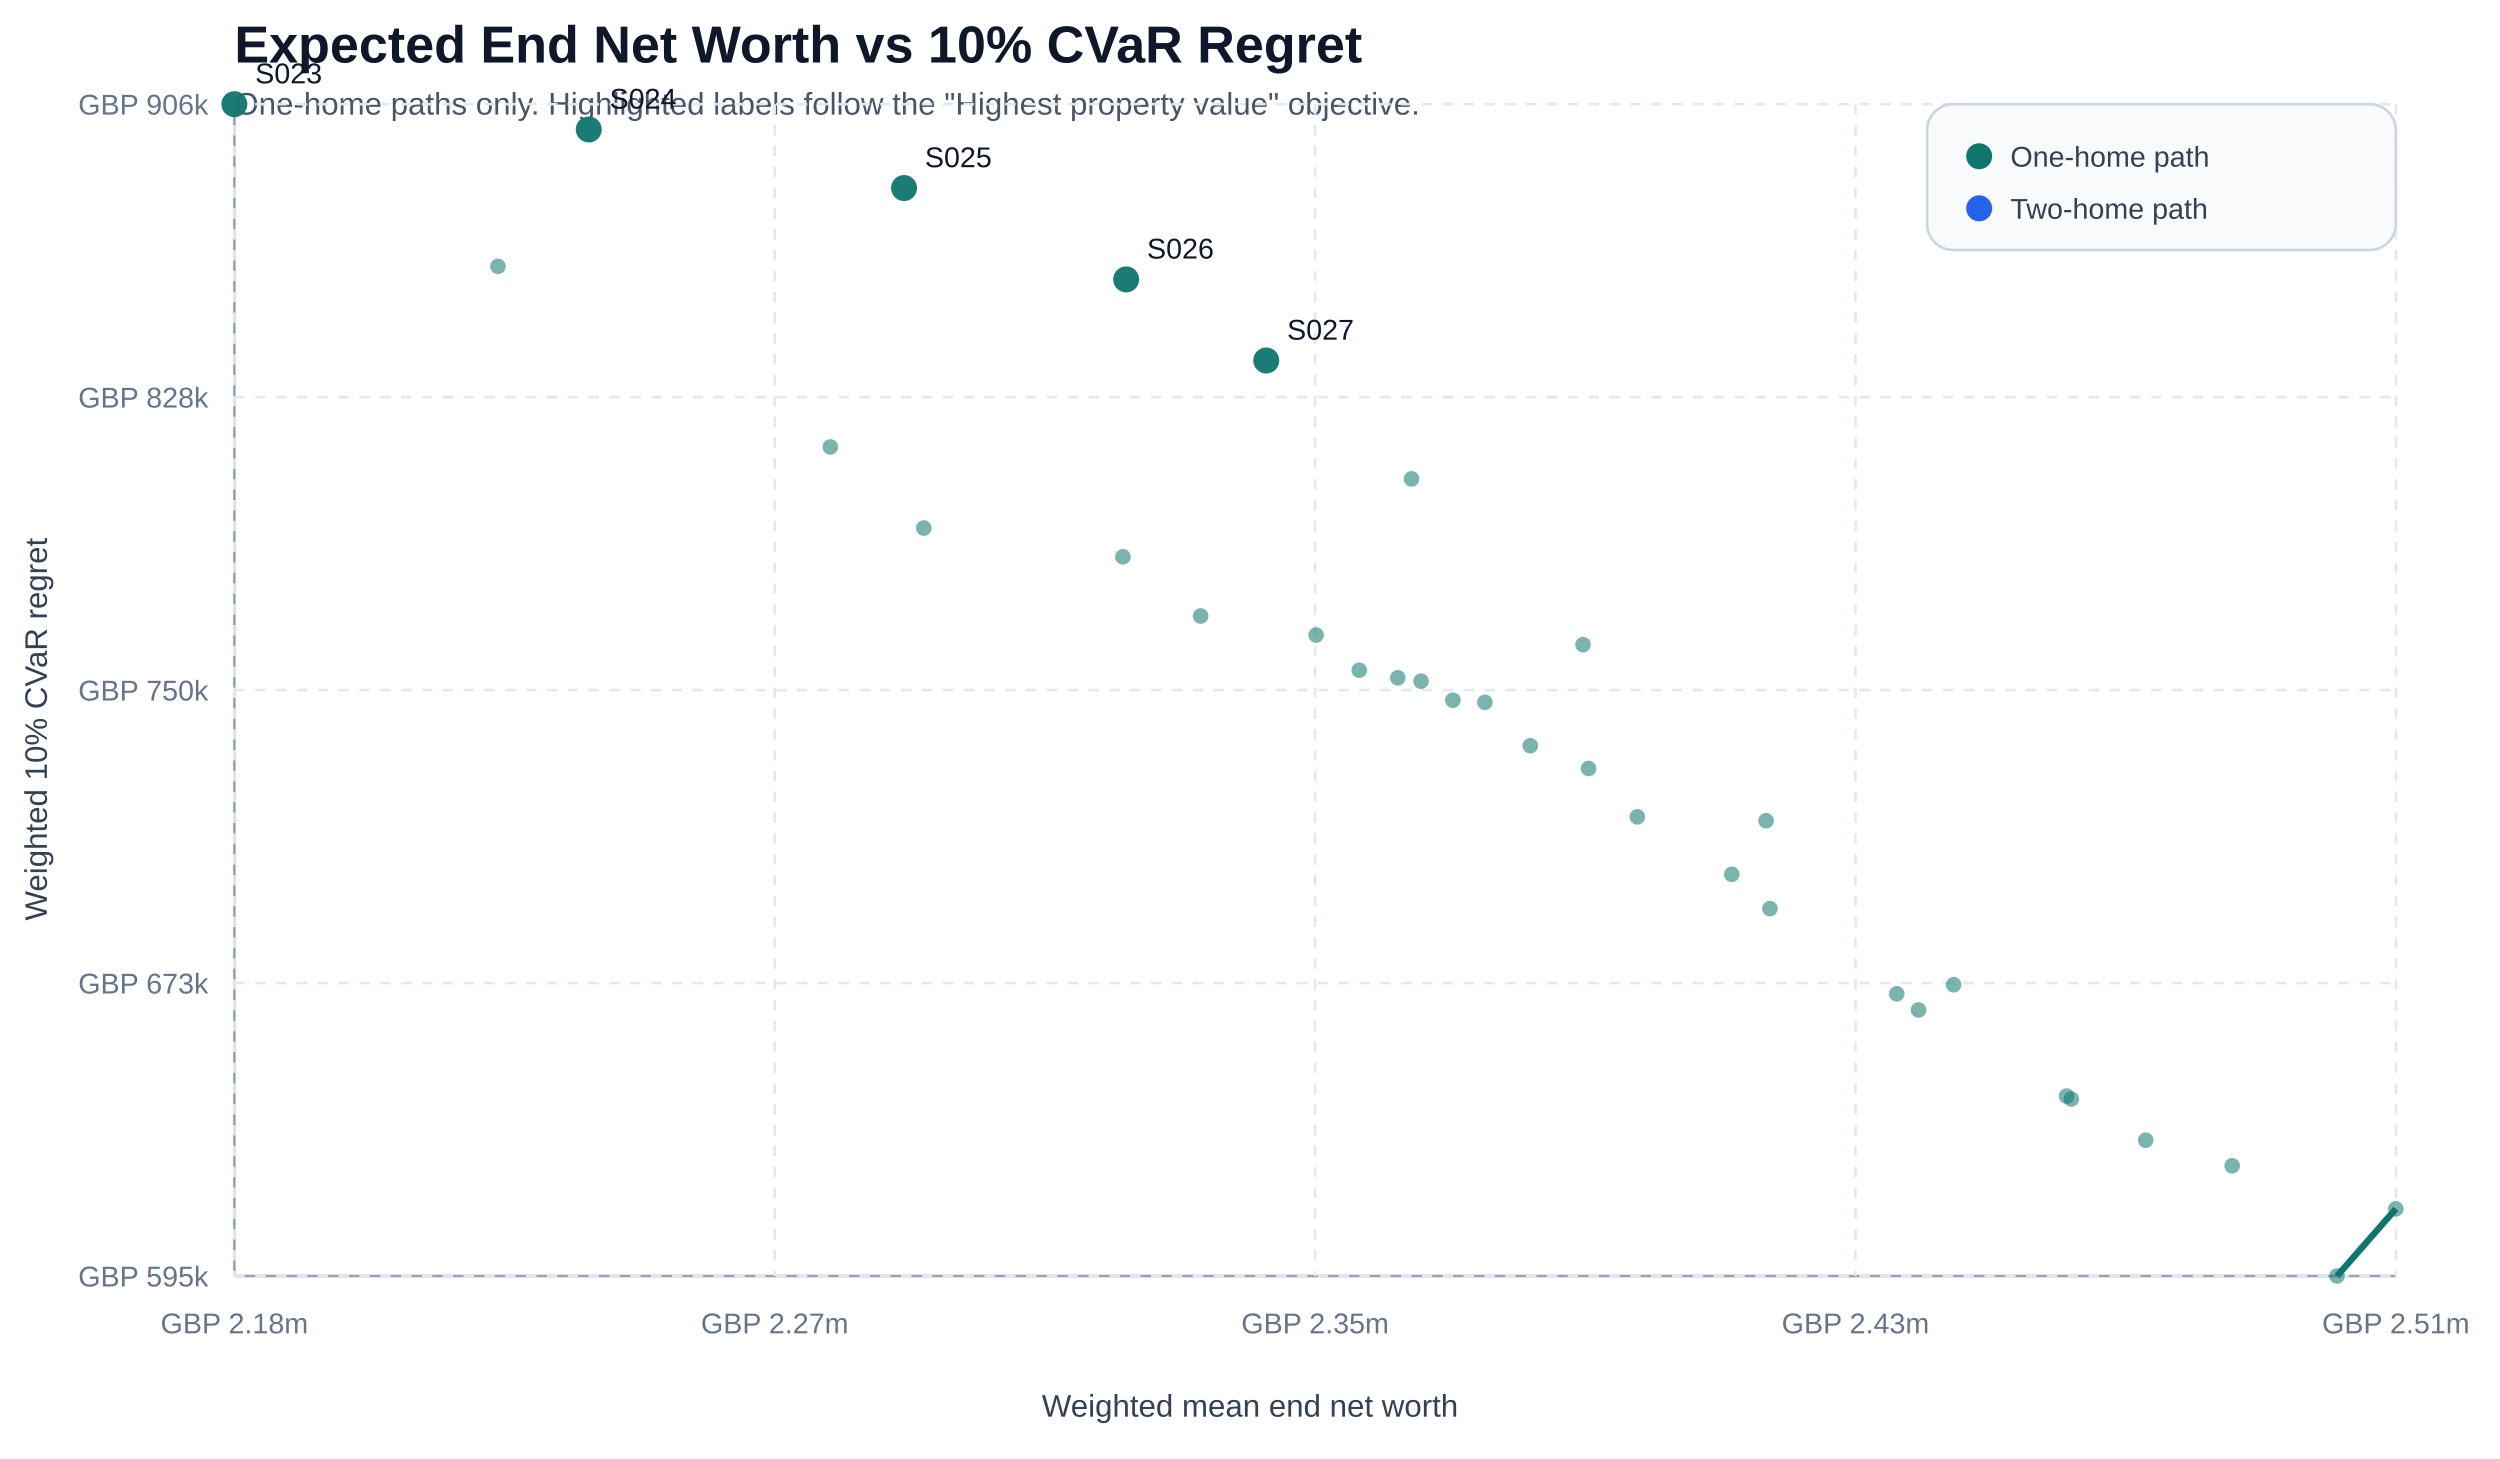
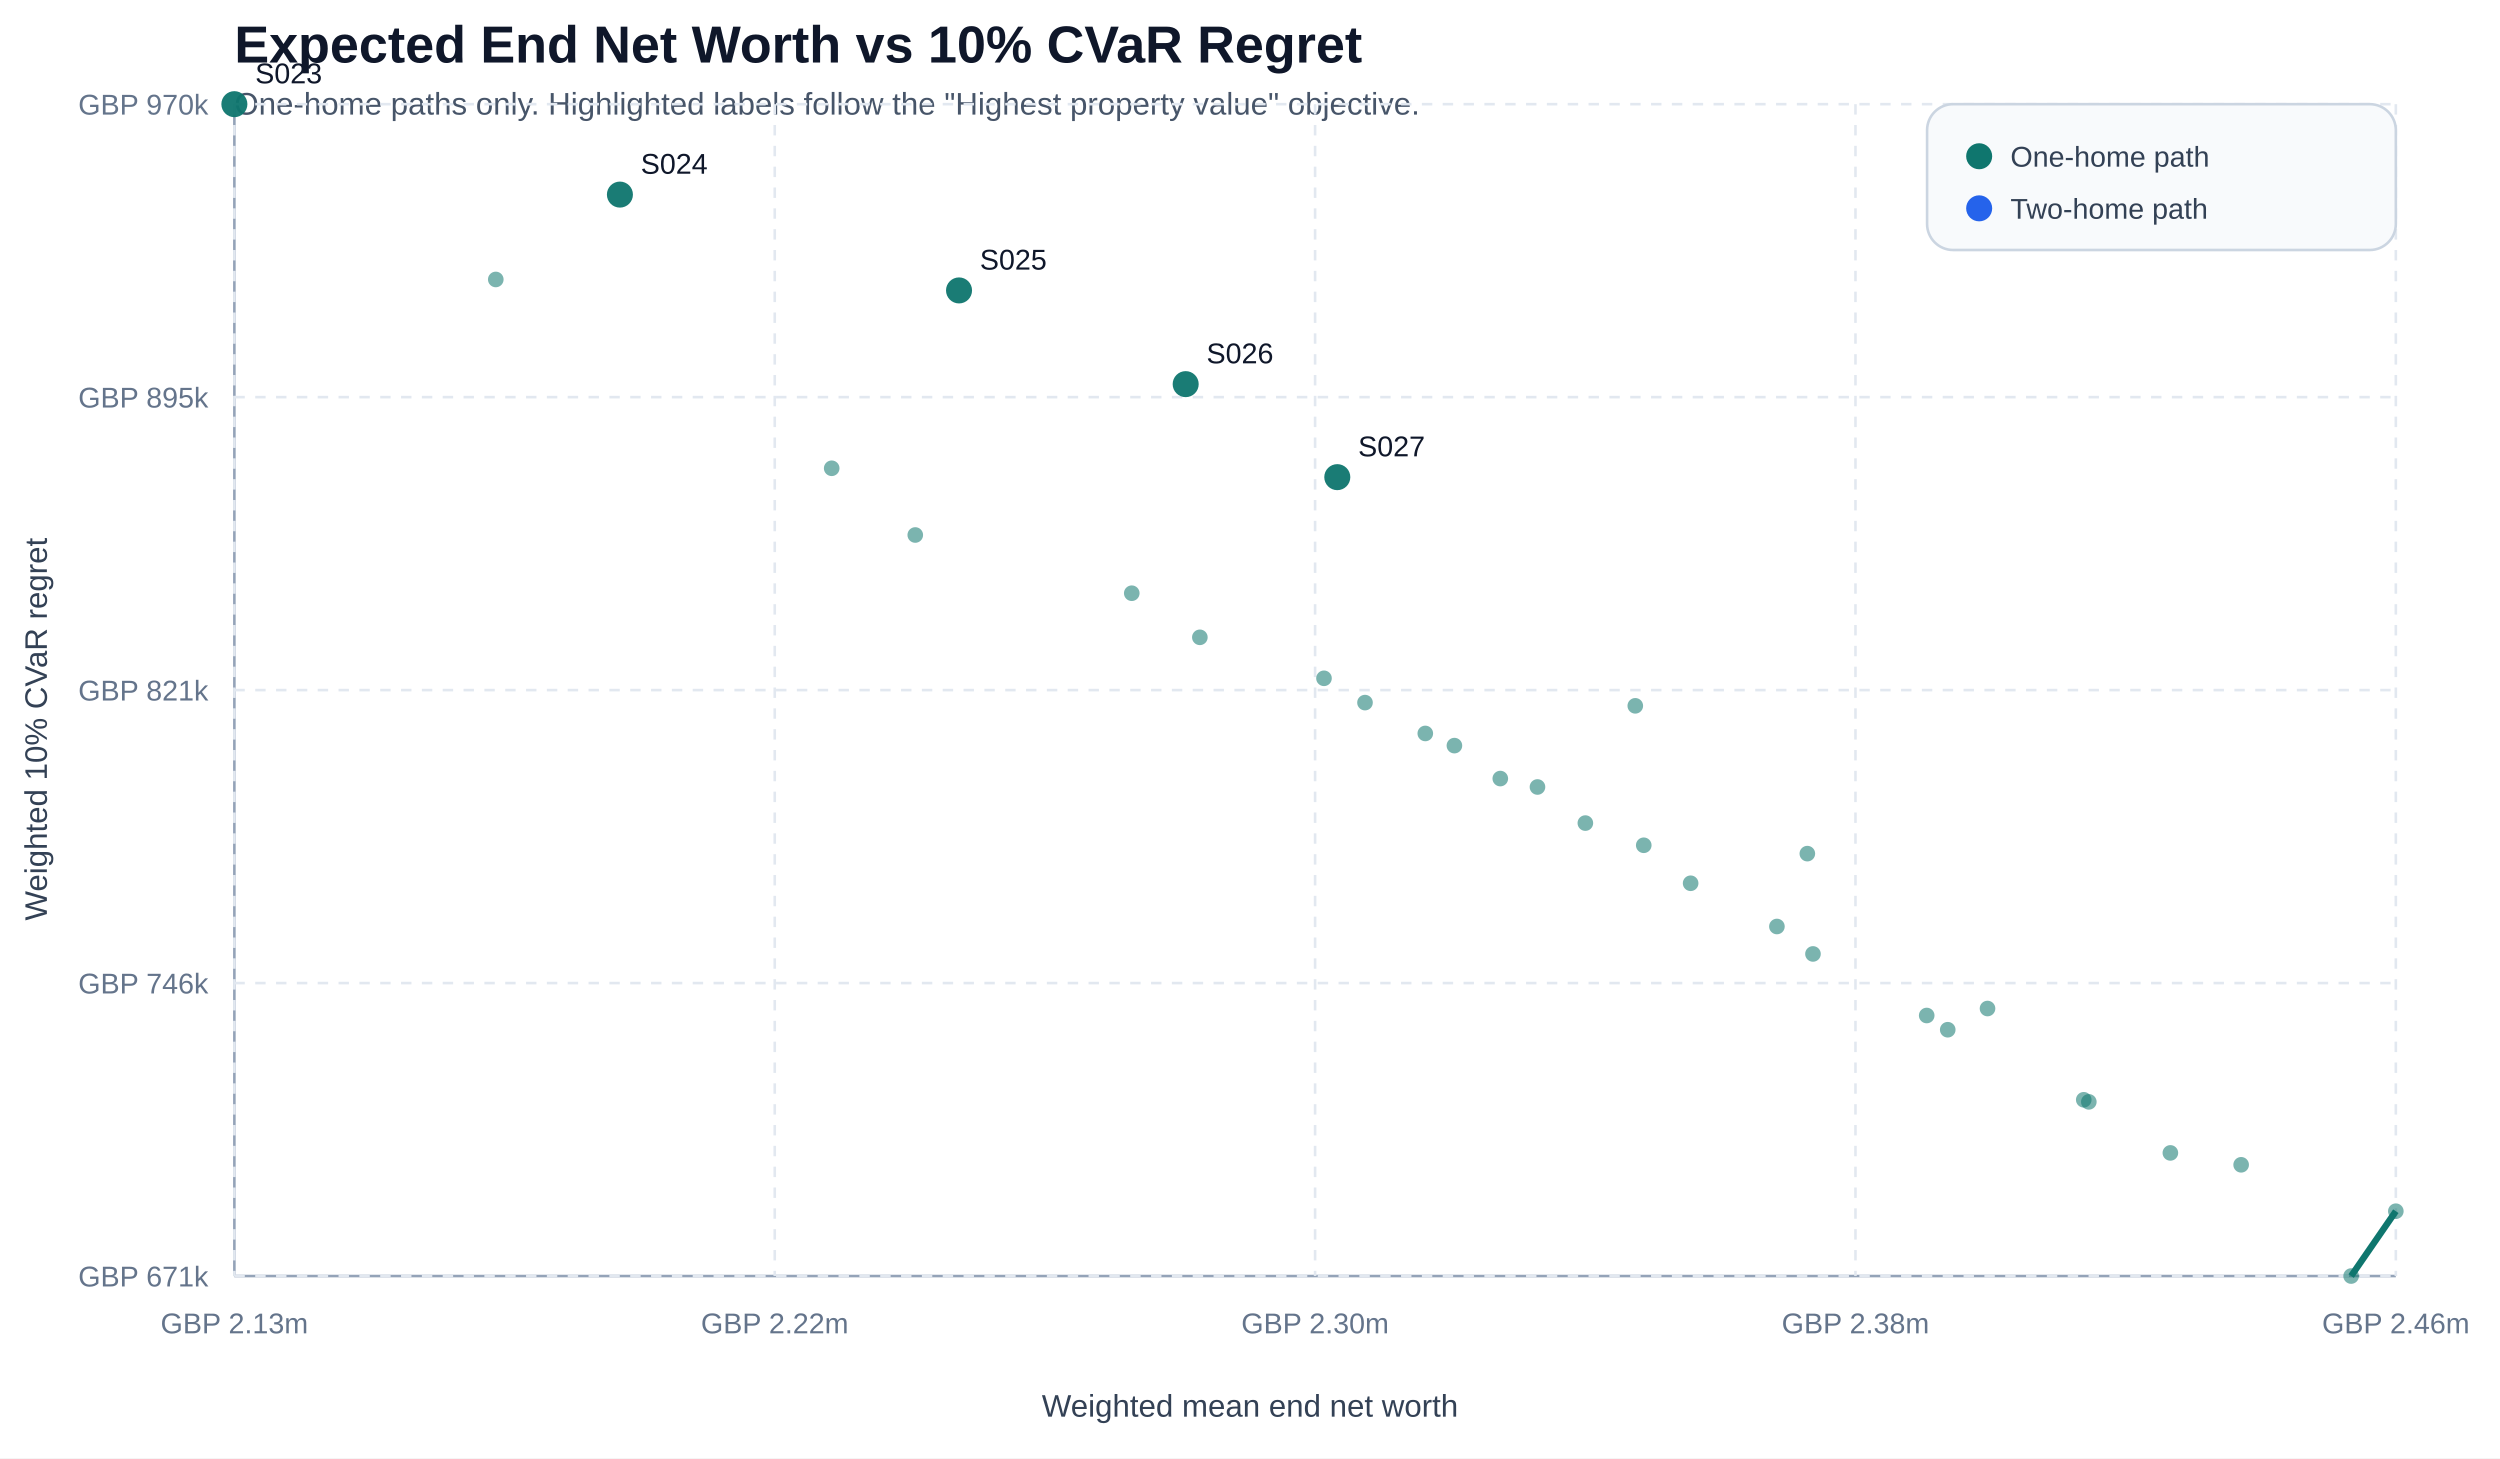
<svg xmlns="http://www.w3.org/2000/svg" width="960" height="560" viewBox="0 0 960 560">
  <rect width="960" height="560" fill="#ffffff" />
  <text x="90" y="24" font-size="20" font-family="Arial, sans-serif" font-weight="700" fill="#0f172a">Expected End Net Worth vs 10% CVaR Regret</text>
  <text x="90" y="44" font-size="12" font-family="Arial, sans-serif" fill="#475569">One-home paths only. Highlighted labels follow the "Highest property value" objective.</text>
  <line x1="90" y1="490" x2="920" y2="490" stroke="#94a3b8" />
  <line x1="90" y1="40" x2="90" y2="490" stroke="#94a3b8" />
  <line x1="90" y1="40" x2="90" y2="490" stroke="#e2e8f0" stroke-dasharray="4 4" />
  <line x1="90" y1="490" x2="920" y2="490" stroke="#e2e8f0" stroke-dasharray="4 4" />
-   <text x="90" y="512" text-anchor="middle" font-size="11" font-family="Arial, sans-serif" fill="#64748b">GBP 2.18m</text>
-   <text x="80" y="494" text-anchor="end" font-size="11" font-family="Arial, sans-serif" fill="#64748b">GBP 595k</text>
+   <text x="90" y="512" text-anchor="middle" font-size="11" font-family="Arial, sans-serif" fill="#64748b">GBP 2.13m</text>
+   <text x="80" y="494" text-anchor="end" font-size="11" font-family="Arial, sans-serif" fill="#64748b">GBP 671k</text>
  <line x1="297.5" y1="40" x2="297.5" y2="490" stroke="#e2e8f0" stroke-dasharray="4 4" />
  <line x1="90" y1="377.5" x2="920" y2="377.5" stroke="#e2e8f0" stroke-dasharray="4 4" />
-   <text x="297.5" y="512" text-anchor="middle" font-size="11" font-family="Arial, sans-serif" fill="#64748b">GBP 2.27m</text>
-   <text x="80" y="381.5" text-anchor="end" font-size="11" font-family="Arial, sans-serif" fill="#64748b">GBP 673k</text>
+   <text x="297.5" y="512" text-anchor="middle" font-size="11" font-family="Arial, sans-serif" fill="#64748b">GBP 2.22m</text>
+   <text x="80" y="381.5" text-anchor="end" font-size="11" font-family="Arial, sans-serif" fill="#64748b">GBP 746k</text>
  <line x1="505" y1="40" x2="505" y2="490" stroke="#e2e8f0" stroke-dasharray="4 4" />
  <line x1="90" y1="265" x2="920" y2="265" stroke="#e2e8f0" stroke-dasharray="4 4" />
-   <text x="505" y="512" text-anchor="middle" font-size="11" font-family="Arial, sans-serif" fill="#64748b">GBP 2.35m</text>
-   <text x="80" y="269" text-anchor="end" font-size="11" font-family="Arial, sans-serif" fill="#64748b">GBP 750k</text>
+   <text x="505" y="512" text-anchor="middle" font-size="11" font-family="Arial, sans-serif" fill="#64748b">GBP 2.30m</text>
+   <text x="80" y="269" text-anchor="end" font-size="11" font-family="Arial, sans-serif" fill="#64748b">GBP 821k</text>
  <line x1="712.5" y1="40" x2="712.5" y2="490" stroke="#e2e8f0" stroke-dasharray="4 4" />
  <line x1="90" y1="152.5" x2="920" y2="152.5" stroke="#e2e8f0" stroke-dasharray="4 4" />
-   <text x="712.5" y="512" text-anchor="middle" font-size="11" font-family="Arial, sans-serif" fill="#64748b">GBP 2.43m</text>
-   <text x="80" y="156.5" text-anchor="end" font-size="11" font-family="Arial, sans-serif" fill="#64748b">GBP 828k</text>
+   <text x="712.5" y="512" text-anchor="middle" font-size="11" font-family="Arial, sans-serif" fill="#64748b">GBP 2.38m</text>
+   <text x="80" y="156.5" text-anchor="end" font-size="11" font-family="Arial, sans-serif" fill="#64748b">GBP 895k</text>
  <line x1="920" y1="40" x2="920" y2="490" stroke="#e2e8f0" stroke-dasharray="4 4" />
  <line x1="90" y1="40" x2="920" y2="40" stroke="#e2e8f0" stroke-dasharray="4 4" />
-   <text x="920" y="512" text-anchor="middle" font-size="11" font-family="Arial, sans-serif" fill="#64748b">GBP 2.51m</text>
-   <text x="80" y="44" text-anchor="end" font-size="11" font-family="Arial, sans-serif" fill="#64748b">GBP 906k</text>
-   <polyline points="897.398,490 920,464.192" fill="none" stroke="#0f766e" stroke-width="2.5" />
-   <circle cx="354.735" cy="202.777" r="3" fill="#0f766e" opacity="0.55" />
-   <circle cx="318.837" cy="171.632" r="3" fill="#0f766e" opacity="0.55" />
-   <circle cx="461.046" cy="236.537" r="3" fill="#0f766e" opacity="0.55" />
-   <circle cx="431.203" cy="213.826" r="3" fill="#0f766e" opacity="0.55" />
-   <circle cx="191.216" cy="102.271" r="3" fill="#0f766e" opacity="0.55" />
+   <text x="920" y="512" text-anchor="middle" font-size="11" font-family="Arial, sans-serif" fill="#64748b">GBP 2.46m</text>
+   <text x="80" y="44" text-anchor="end" font-size="11" font-family="Arial, sans-serif" fill="#64748b">GBP 970k</text>
+   <polyline points="902.833,490 920,465.105" fill="none" stroke="#0f766e" stroke-width="2.5" />
+   <circle cx="190.38" cy="107.314" r="3" fill="#0f766e" opacity="0.55" />
+   <circle cx="351.463" cy="205.438" r="3" fill="#0f766e" opacity="0.55" />
+   <circle cx="319.371" cy="179.817" r="3" fill="#0f766e" opacity="0.55" />
+   <circle cx="460.744" cy="244.73" r="3" fill="#0f766e" opacity="0.55" />
+   <circle cx="434.596" cy="227.799" r="3" fill="#0f766e" opacity="0.55" />
+   <circle cx="508.41" cy="260.469" r="3" fill="#0f766e" opacity="0.55" />
+   <circle cx="524.16" cy="269.801" r="3" fill="#0f766e" opacity="0.55" />
  <circle cx="90" cy="40" r="5" fill="#0f766e" opacity="0.95" />
  <text x="98" y="32" font-size="11" font-family="Arial, sans-serif" fill="#0f172a">S023</text>
-   <circle cx="505.393" cy="243.858" r="3" fill="#0f766e" opacity="0.55" />
-   <circle cx="521.947" cy="257.37" r="3" fill="#0f766e" opacity="0.55" />
-   <circle cx="226.077" cy="49.722" r="5" fill="#0f766e" opacity="0.95" />
-   <text x="234.077" y="41.722" font-size="11" font-family="Arial, sans-serif" fill="#0f172a">S024</text>
-   <circle cx="536.765" cy="260.286" r="3" fill="#0f766e" opacity="0.55" />
-   <circle cx="545.676" cy="261.57" r="3" fill="#0f766e" opacity="0.55" />
-   <circle cx="347.158" cy="72.206" r="5" fill="#0f766e" opacity="0.95" />
-   <text x="355.158" y="64.206" font-size="11" font-family="Arial, sans-serif" fill="#0f172a">S025</text>
-   <circle cx="557.899" cy="268.882" r="3" fill="#0f766e" opacity="0.55" />
-   <circle cx="570.211" cy="269.681" r="3" fill="#0f766e" opacity="0.55" />
-   <circle cx="587.623" cy="286.355" r="3" fill="#0f766e" opacity="0.55" />
-   <circle cx="432.45" cy="107.291" r="5" fill="#0f766e" opacity="0.95" />
-   <text x="440.45" y="99.291" font-size="11" font-family="Arial, sans-serif" fill="#0f172a">S026</text>
-   <circle cx="628.739" cy="313.669" r="3" fill="#0f766e" opacity="0.55" />
-   <circle cx="679.649" cy="348.91" r="3" fill="#0f766e" opacity="0.55" />
-   <circle cx="610.019" cy="295.104" r="3" fill="#0f766e" opacity="0.55" />
-   <circle cx="736.725" cy="387.827" r="3" fill="#0f766e" opacity="0.55" />
-   <circle cx="795.383" cy="422.015" r="3" fill="#0f766e" opacity="0.55" />
-   <circle cx="486.241" cy="138.431" r="5" fill="#0f766e" opacity="0.95" />
-   <text x="494.241" y="130.431" font-size="11" font-family="Arial, sans-serif" fill="#0f172a">S027</text>
-   <circle cx="897.398" cy="490" r="3" fill="#0f766e" opacity="0.55" />
-   <circle cx="920" cy="464.192" r="3" fill="#0f766e" opacity="0.55" />
-   <circle cx="857.159" cy="447.657" r="3" fill="#0f766e" opacity="0.55" />
-   <circle cx="823.949" cy="437.835" r="3" fill="#0f766e" opacity="0.55" />
-   <circle cx="664.995" cy="335.749" r="3" fill="#0f766e" opacity="0.55" />
-   <circle cx="793.548" cy="420.9" r="3" fill="#0f766e" opacity="0.55" />
-   <circle cx="728.352" cy="381.642" r="3" fill="#0f766e" opacity="0.55" />
-   <circle cx="750.188" cy="378.142" r="3" fill="#0f766e" opacity="0.55" />
-   <circle cx="678.18" cy="315.166" r="3" fill="#0f766e" opacity="0.55" />
-   <circle cx="607.879" cy="247.567" r="3" fill="#0f766e" opacity="0.55" />
-   <circle cx="542.016" cy="183.884" r="3" fill="#0f766e" opacity="0.55" />
+   <circle cx="547.313" cy="281.644" r="3" fill="#0f766e" opacity="0.55" />
+   <circle cx="238.048" cy="74.726" r="5" fill="#0f766e" opacity="0.95" />
+   <text x="246.048" y="66.726" font-size="11" font-family="Arial, sans-serif" fill="#0f172a">S024</text>
+   <circle cx="558.493" cy="286.317" r="3" fill="#0f766e" opacity="0.55" />
+   <circle cx="576.114" cy="298.969" r="3" fill="#0f766e" opacity="0.55" />
+   <circle cx="368.267" cy="111.524" r="5" fill="#0f766e" opacity="0.95" />
+   <text x="376.267" y="103.524" font-size="11" font-family="Arial, sans-serif" fill="#0f172a">S025</text>
+   <circle cx="590.391" cy="302.203" r="3" fill="#0f766e" opacity="0.55" />
+   <circle cx="608.777" cy="316.063" r="3" fill="#0f766e" opacity="0.55" />
+   <circle cx="455.301" cy="147.511" r="5" fill="#0f766e" opacity="0.95" />
+   <text x="463.301" y="139.511" font-size="11" font-family="Arial, sans-serif" fill="#0f172a">S026</text>
+   <circle cx="649.2" cy="339.174" r="3" fill="#0f766e" opacity="0.55" />
+   <circle cx="696.182" cy="366.311" r="3" fill="#0f766e" opacity="0.55" />
+   <circle cx="631.2" cy="324.584" r="3" fill="#0f766e" opacity="0.55" />
+   <circle cx="747.93" cy="395.416" r="3" fill="#0f766e" opacity="0.55" />
+   <circle cx="802.107" cy="423.113" r="3" fill="#0f766e" opacity="0.55" />
+   <circle cx="513.52" cy="183.226" r="5" fill="#0f766e" opacity="0.95" />
+   <text x="521.52" y="175.226" font-size="11" font-family="Arial, sans-serif" fill="#0f172a">S027</text>
+   <circle cx="902.833" cy="490" r="3" fill="#0f766e" opacity="0.55" />
+   <circle cx="920" cy="465.105" r="3" fill="#0f766e" opacity="0.55" />
+   <circle cx="860.6" cy="447.283" r="3" fill="#0f766e" opacity="0.55" />
+   <circle cx="682.333" cy="355.775" r="3" fill="#0f766e" opacity="0.55" />
+   <circle cx="833.423" cy="442.718" r="3" fill="#0f766e" opacity="0.55" />
+   <circle cx="800.162" cy="422.317" r="3" fill="#0f766e" opacity="0.55" />
+   <circle cx="763.208" cy="387.275" r="3" fill="#0f766e" opacity="0.55" />
+   <circle cx="739.852" cy="389.954" r="3" fill="#0f766e" opacity="0.55" />
+   <circle cx="694.019" cy="327.795" r="3" fill="#0f766e" opacity="0.55" />
+   <circle cx="627.951" cy="271.038" r="3" fill="#0f766e" opacity="0.55" />
  <text x="480" y="544" text-anchor="middle" font-size="12" font-family="Arial, sans-serif" fill="#334155">Weighted mean end net worth</text>
  <text x="18" y="280" transform="rotate(-90 18 280)" text-anchor="middle" font-size="12" font-family="Arial, sans-serif" fill="#334155">Weighted 10% CVaR regret</text>
  <rect x="740" y="40" width="180" height="56" rx="10" fill="#f8fafc" stroke="#cbd5e1" />
  <circle cx="760" cy="60" r="5" fill="#0f766e" />
  <text x="772" y="64" font-size="11" font-family="Arial, sans-serif" fill="#334155">One-home path</text>
  <circle cx="760" cy="80" r="5" fill="#2563eb" />
  <text x="772" y="84" font-size="11" font-family="Arial, sans-serif" fill="#334155">Two-home path</text>
</svg>
